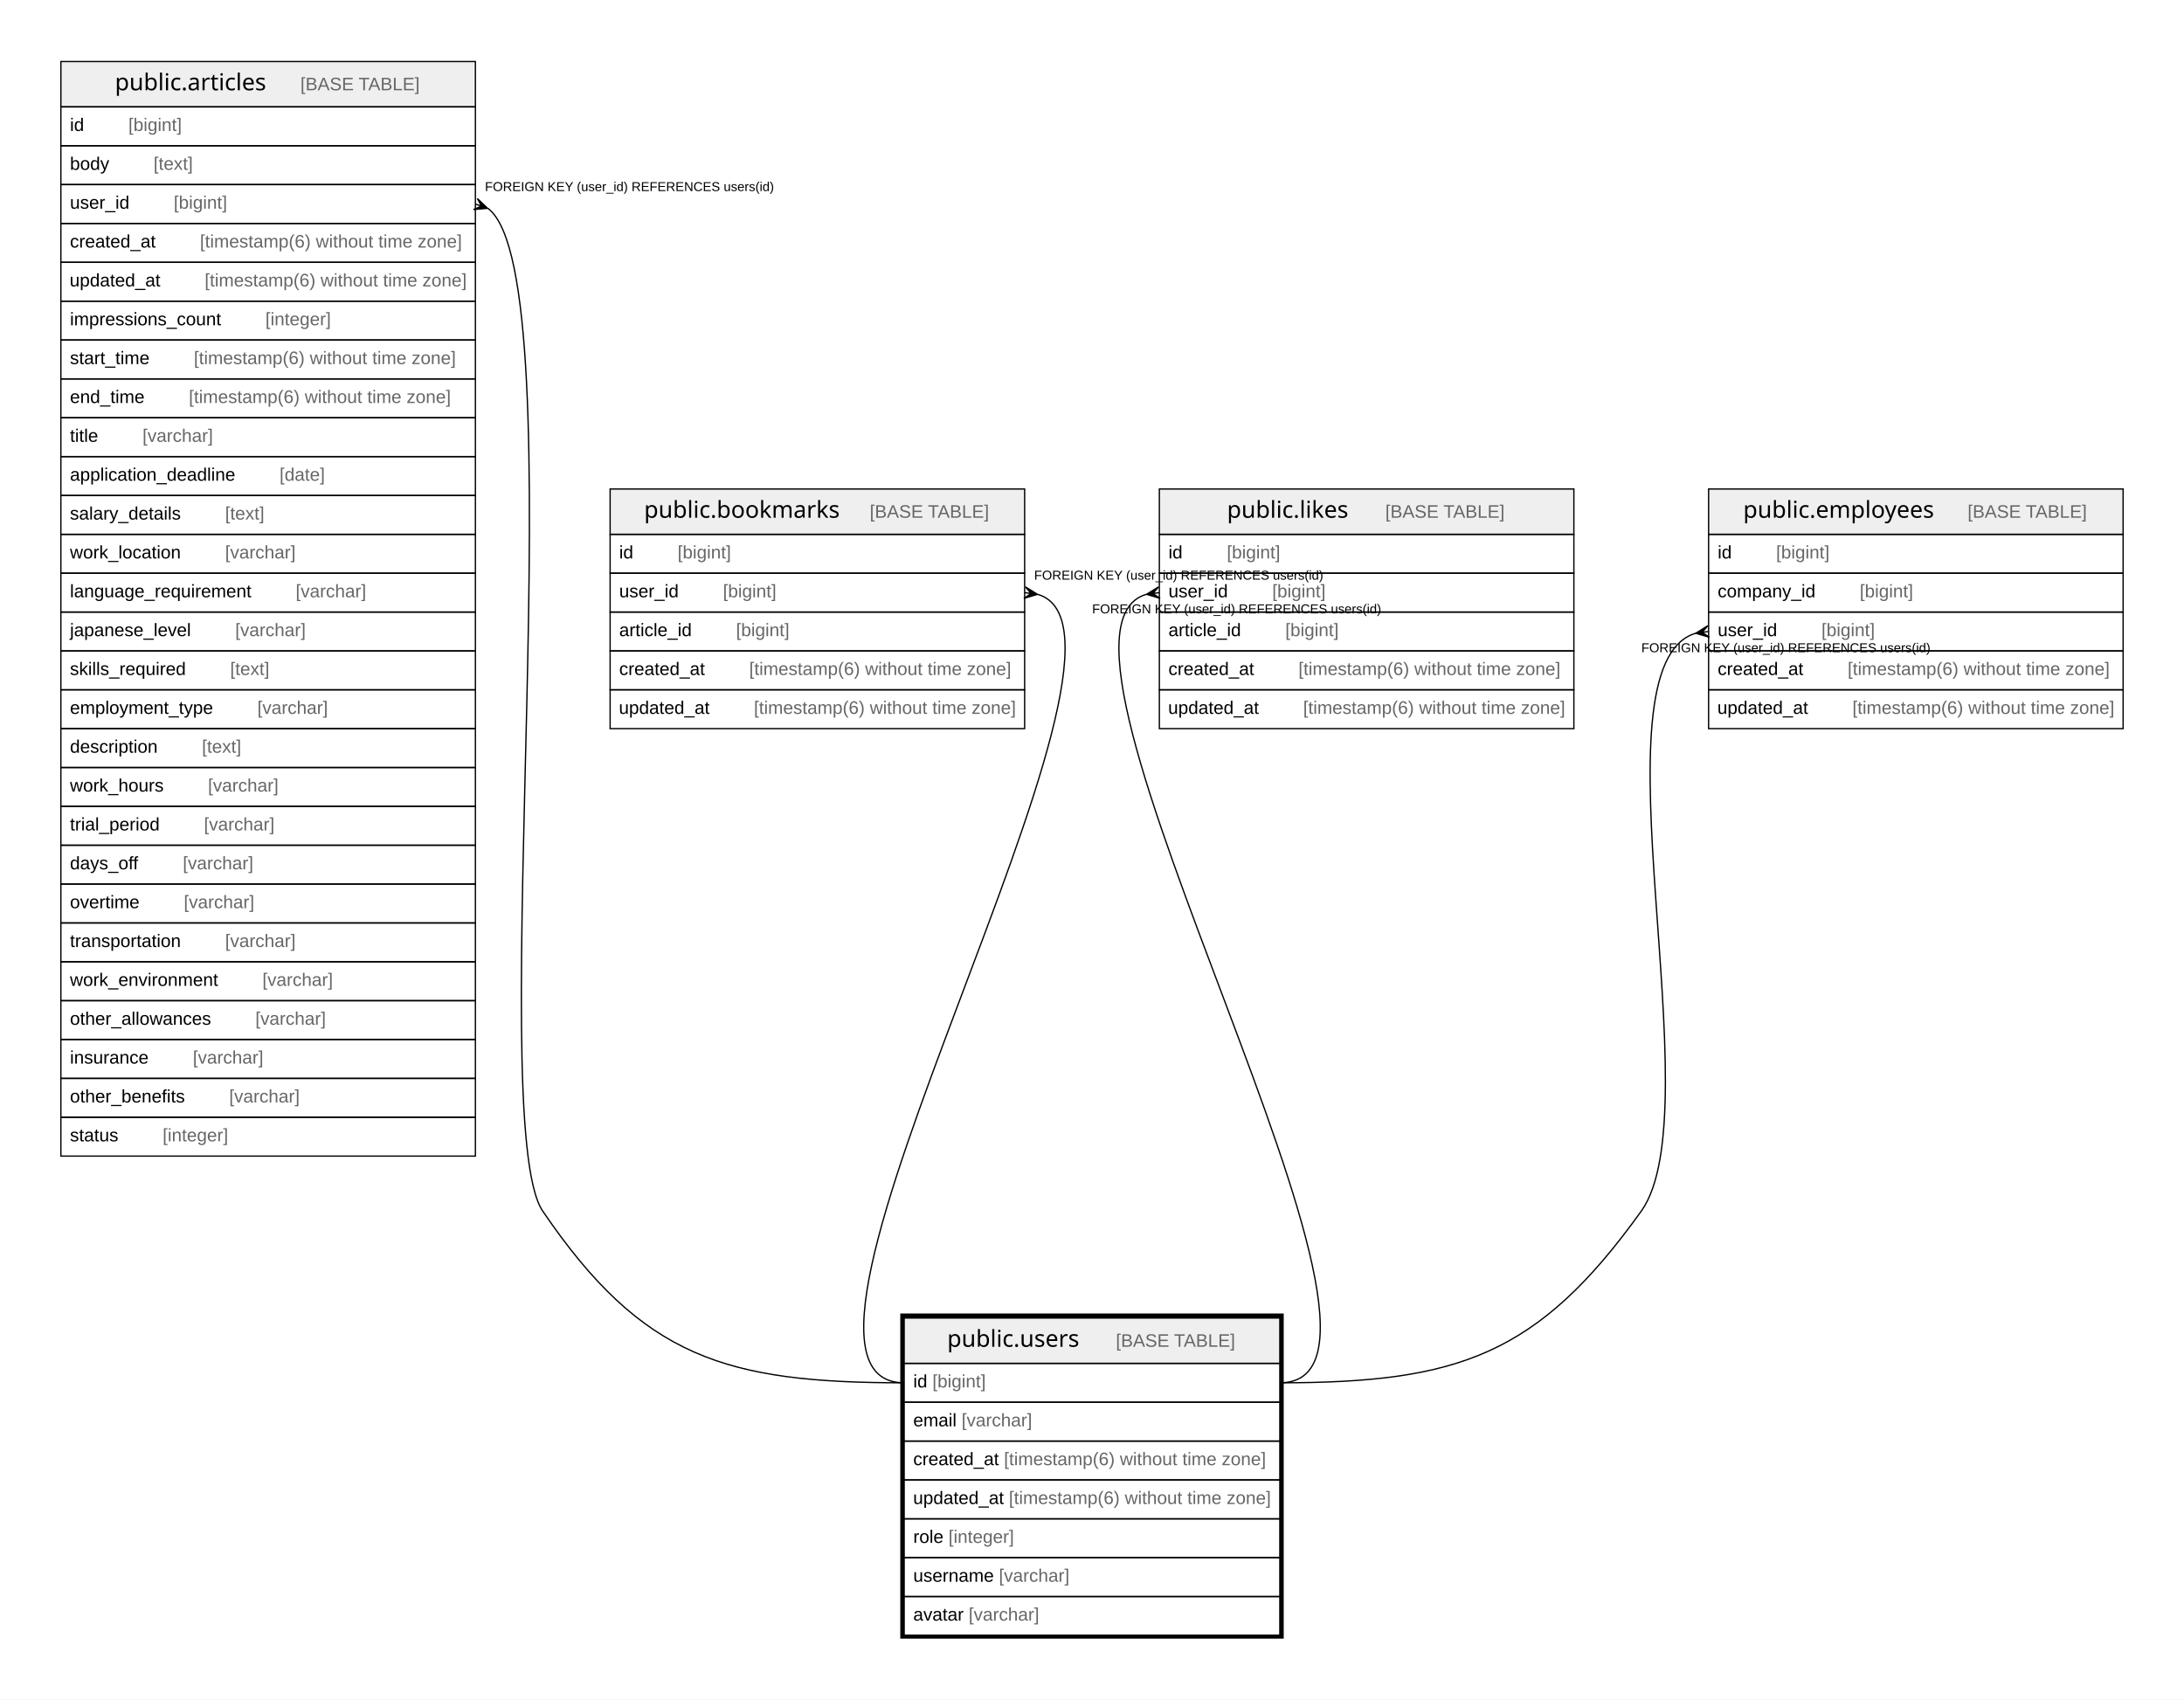
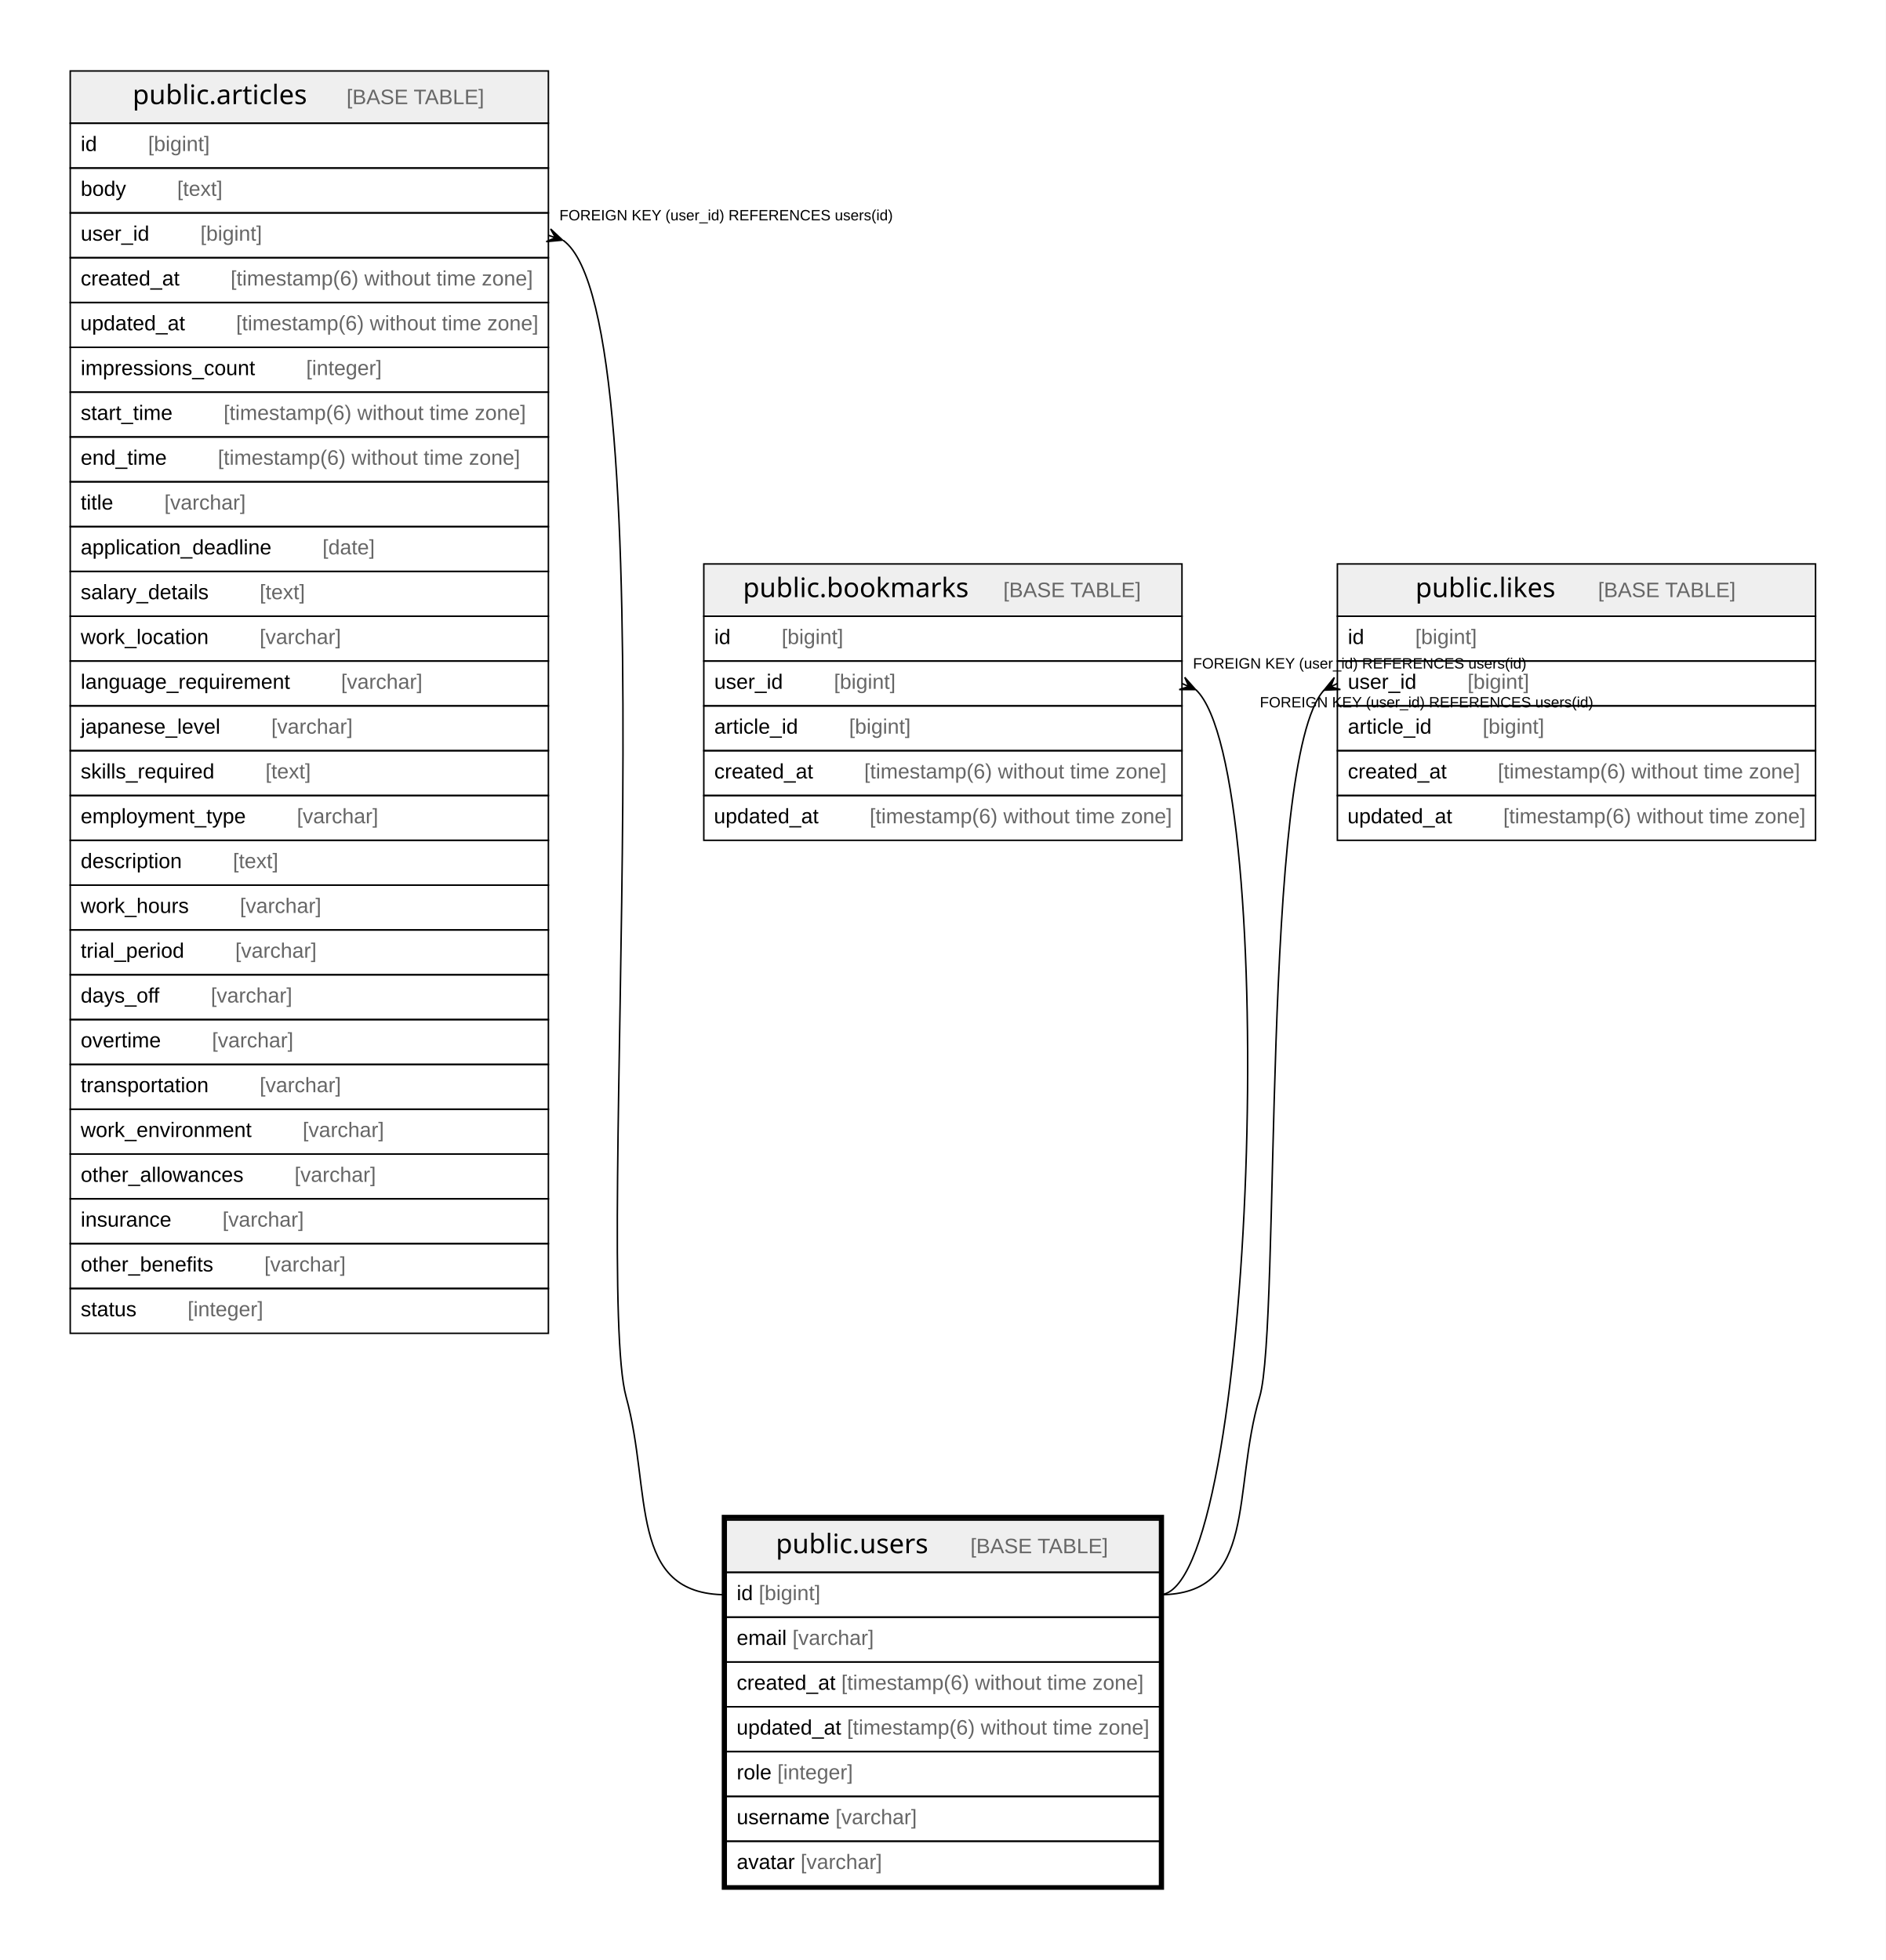
- <svg xmlns="http://www.w3.org/2000/svg" width="1686pt" height="1312pt" viewBox="0.00 0.00 1686.00 1312.00">
+ <svg xmlns="http://www.w3.org/2000/svg" width="1262pt" height="1312pt" viewBox="0.00 0.00 1262.00 1312.00">
  <g id="graph0" class="graph" transform="scale(1 1) rotate(0) translate(4 1308)">
-     <polygon fill="#ffffff" stroke="transparent" points="-4,4 -4,-1308 1682,-1308 1682,4 -4,4" />
+     <polygon fill="#ffffff" stroke="transparent" points="-4,4 -4,-1308 1258,-1308 1258,4 -4,4" />
    <g id="node1" class="node">
-       <polygon fill="#efefef" stroke="transparent" points="694,-255.5 694,-290.5 984,-290.5 984,-255.5 694,-255.5" />
-       <polygon fill="none" stroke="#000000" points="694,-255.5 694,-290.5 984,-290.5 984,-255.5 694,-255.5" />
-       <text text-anchor="start" x="727.209" y="-268.3" font-family="Arial Bold" font-size="18.00" fill="#000000">public.users</text>
-       <text text-anchor="start" x="823.223" y="-268.3" font-family="Arial" font-size="14.00" fill="#000000">    </text>
-       <text text-anchor="start" x="857.428" y="-268.3" font-family="Arial" font-size="14.00" fill="#666666">[BASE TABLE]</text>
-       <polygon fill="none" stroke="#000000" points="694,-225.5 694,-255.5 984,-255.5 984,-225.5 694,-225.5" />
-       <text text-anchor="start" x="701" y="-236.9" font-family="Arial" font-size="14.00" fill="#000000">id </text>
-       <text text-anchor="start" x="715.78" y="-236.9" font-family="Arial" font-size="14.00" fill="#666666">[bigint]</text>
-       <polygon fill="none" stroke="#000000" points="694,-195.5 694,-225.5 984,-225.5 984,-195.5 694,-195.5" />
-       <text text-anchor="start" x="701" y="-206.9" font-family="Arial" font-size="14.00" fill="#000000">email </text>
-       <text text-anchor="start" x="738.33" y="-206.9" font-family="Arial" font-size="14.00" fill="#666666">[varchar]</text>
-       <polygon fill="none" stroke="#000000" points="694,-165.5 694,-195.5 984,-195.5 984,-165.5 694,-165.5" />
-       <text text-anchor="start" x="701" y="-176.9" font-family="Arial" font-size="14.00" fill="#000000">created_at </text>
-       <text text-anchor="start" x="771.028" y="-176.9" font-family="Arial" font-size="14.00" fill="#666666">[timestamp(6) without time zone]</text>
-       <polygon fill="none" stroke="#000000" points="694,-135.5 694,-165.5 984,-165.5 984,-135.5 694,-135.5" />
-       <text text-anchor="start" x="700.912" y="-146.9" font-family="Arial" font-size="14.00" fill="#000000">updated_at </text>
-       <text text-anchor="start" x="774.844" y="-146.9" font-family="Arial" font-size="14.00" fill="#666666">[timestamp(6) without time zone]</text>
-       <polygon fill="none" stroke="#000000" points="694,-105.5 694,-135.5 984,-135.5 984,-105.5 694,-105.5" />
-       <text text-anchor="start" x="701" y="-116.9" font-family="Arial" font-size="14.00" fill="#000000">role </text>
-       <text text-anchor="start" x="728.223" y="-116.9" font-family="Arial" font-size="14.00" fill="#666666">[integer]</text>
-       <polygon fill="none" stroke="#000000" points="694,-75.5 694,-105.5 984,-105.5 984,-75.5 694,-75.5" />
-       <text text-anchor="start" x="701" y="-86.9" font-family="Arial" font-size="14.00" fill="#000000">username </text>
-       <text text-anchor="start" x="767.125" y="-86.9" font-family="Arial" font-size="14.00" fill="#666666">[varchar]</text>
-       <polygon fill="none" stroke="#000000" points="694,-45.5 694,-75.5 984,-75.5 984,-45.5 694,-45.5" />
-       <text text-anchor="start" x="701" y="-56.9" font-family="Arial" font-size="14.00" fill="#000000">avatar </text>
-       <text text-anchor="start" x="743.79" y="-56.9" font-family="Arial" font-size="14.00" fill="#666666">[varchar]</text>
-       <polygon fill="none" stroke="#000000" stroke-width="3" points="692.5,-44.5 692.5,-292.5 985.5,-292.5 985.5,-44.5 692.5,-44.5" />
+       <polygon fill="#efefef" stroke="transparent" points="482,-255.5 482,-290.5 772,-290.5 772,-255.5 482,-255.5" />
+       <polygon fill="none" stroke="#000000" points="482,-255.5 482,-290.5 772,-290.5 772,-255.5 482,-255.5" />
+       <text text-anchor="start" x="515.209" y="-268.3" font-family="Arial Bold" font-size="18.00" fill="#000000">public.users</text>
+       <text text-anchor="start" x="611.223" y="-268.3" font-family="Arial" font-size="14.00" fill="#000000">    </text>
+       <text text-anchor="start" x="645.428" y="-268.3" font-family="Arial" font-size="14.00" fill="#666666">[BASE TABLE]</text>
+       <polygon fill="none" stroke="#000000" points="482,-225.5 482,-255.5 772,-255.5 772,-225.5 482,-225.5" />
+       <text text-anchor="start" x="489" y="-236.9" font-family="Arial" font-size="14.00" fill="#000000">id </text>
+       <text text-anchor="start" x="503.78" y="-236.9" font-family="Arial" font-size="14.00" fill="#666666">[bigint]</text>
+       <polygon fill="none" stroke="#000000" points="482,-195.5 482,-225.5 772,-225.5 772,-195.5 482,-195.5" />
+       <text text-anchor="start" x="489" y="-206.9" font-family="Arial" font-size="14.00" fill="#000000">email </text>
+       <text text-anchor="start" x="526.33" y="-206.9" font-family="Arial" font-size="14.00" fill="#666666">[varchar]</text>
+       <polygon fill="none" stroke="#000000" points="482,-165.5 482,-195.5 772,-195.5 772,-165.5 482,-165.5" />
+       <text text-anchor="start" x="489" y="-176.9" font-family="Arial" font-size="14.00" fill="#000000">created_at </text>
+       <text text-anchor="start" x="559.028" y="-176.9" font-family="Arial" font-size="14.00" fill="#666666">[timestamp(6) without time zone]</text>
+       <polygon fill="none" stroke="#000000" points="482,-135.5 482,-165.5 772,-165.5 772,-135.5 482,-135.5" />
+       <text text-anchor="start" x="488.912" y="-146.9" font-family="Arial" font-size="14.00" fill="#000000">updated_at </text>
+       <text text-anchor="start" x="562.844" y="-146.9" font-family="Arial" font-size="14.00" fill="#666666">[timestamp(6) without time zone]</text>
+       <polygon fill="none" stroke="#000000" points="482,-105.5 482,-135.5 772,-135.5 772,-105.5 482,-105.5" />
+       <text text-anchor="start" x="489" y="-116.9" font-family="Arial" font-size="14.00" fill="#000000">role </text>
+       <text text-anchor="start" x="516.223" y="-116.9" font-family="Arial" font-size="14.00" fill="#666666">[integer]</text>
+       <polygon fill="none" stroke="#000000" points="482,-75.5 482,-105.5 772,-105.5 772,-75.5 482,-75.5" />
+       <text text-anchor="start" x="489" y="-86.9" font-family="Arial" font-size="14.00" fill="#000000">username </text>
+       <text text-anchor="start" x="555.125" y="-86.9" font-family="Arial" font-size="14.00" fill="#666666">[varchar]</text>
+       <polygon fill="none" stroke="#000000" points="482,-45.5 482,-75.5 772,-75.5 772,-45.5 482,-45.5" />
+       <text text-anchor="start" x="489" y="-56.9" font-family="Arial" font-size="14.00" fill="#000000">avatar </text>
+       <text text-anchor="start" x="531.79" y="-56.9" font-family="Arial" font-size="14.00" fill="#666666">[varchar]</text>
+       <polygon fill="none" stroke="#000000" stroke-width="3" points="480.5,-44.5 480.5,-292.5 773.5,-292.5 773.5,-44.5 480.5,-44.5" />
    </g>
    <g id="node2" class="node">
      <polygon fill="#efefef" stroke="transparent" points="43,-1225.5 43,-1260.5 363,-1260.5 363,-1225.5 43,-1225.5" />
      <polygon fill="none" stroke="#000000" points="43,-1225.5 43,-1260.5 363,-1260.5 363,-1225.5 43,-1225.5" />
      <text text-anchor="start" x="84.714" y="-1238.3" font-family="Arial Bold" font-size="18.00" fill="#000000">public.articles</text>
      <text text-anchor="start" x="193.718" y="-1238.3" font-family="Arial" font-size="14.00" fill="#000000">    </text>
      <text text-anchor="start" x="227.923" y="-1238.3" font-family="Arial" font-size="14.00" fill="#666666">[BASE TABLE]</text>
      <polygon fill="none" stroke="#000000" points="43,-1195.5 43,-1225.5 363,-1225.5 363,-1195.5 43,-1195.5" />
      <text text-anchor="start" x="50" y="-1206.9" font-family="Arial" font-size="14.00" fill="#000000">id    </text>
      <text text-anchor="start" x="95.094" y="-1206.9" font-family="Arial" font-size="14.00" fill="#666666">[bigint]</text>
      <polygon fill="none" stroke="#000000" points="43,-1165.5 43,-1195.5 363,-1195.5 363,-1165.5 43,-1165.5" />
      <text text-anchor="start" x="50" y="-1176.9" font-family="Arial" font-size="14.00" fill="#000000">body    </text>
      <text text-anchor="start" x="114.553" y="-1176.9" font-family="Arial" font-size="14.00" fill="#666666">[text]</text>
      <polygon fill="none" stroke="#000000" points="43,-1135.5 43,-1165.5 363,-1165.5 363,-1135.5 43,-1135.5" />
      <text text-anchor="start" x="50" y="-1146.9" font-family="Arial" font-size="14.00" fill="#000000">user_id    </text>
      <text text-anchor="start" x="130.102" y="-1146.9" font-family="Arial" font-size="14.00" fill="#666666">[bigint]</text>
      <polygon fill="none" stroke="#000000" points="43,-1105.5 43,-1135.5 363,-1135.5 363,-1105.5 43,-1105.5" />
      <text text-anchor="start" x="50" y="-1116.9" font-family="Arial" font-size="14.00" fill="#000000">created_at    </text>
      <text text-anchor="start" x="150.342" y="-1116.9" font-family="Arial" font-size="14.00" fill="#666666">[timestamp(6) without time zone]</text>
      <polygon fill="none" stroke="#000000" points="43,-1075.5 43,-1105.5 363,-1105.5 363,-1075.5 43,-1075.5" />
      <text text-anchor="start" x="49.755" y="-1086.9" font-family="Arial" font-size="14.00" fill="#000000">updated_at    </text>
      <text text-anchor="start" x="154.001" y="-1086.9" font-family="Arial" font-size="14.00" fill="#666666">[timestamp(6) without time zone]</text>
      <polygon fill="none" stroke="#000000" points="43,-1045.5 43,-1075.5 363,-1075.5 363,-1045.5 43,-1045.5" />
      <text text-anchor="start" x="50" y="-1056.9" font-family="Arial" font-size="14.00" fill="#000000">impressions_count    </text>
      <text text-anchor="start" x="200.891" y="-1056.9" font-family="Arial" font-size="14.00" fill="#666666">[integer]</text>
      <polygon fill="none" stroke="#000000" points="43,-1015.5 43,-1045.5 363,-1045.5 363,-1015.5 43,-1015.5" />
      <text text-anchor="start" x="50" y="-1026.9" font-family="Arial" font-size="14.00" fill="#000000">start_time    </text>
      <text text-anchor="start" x="145.652" y="-1026.9" font-family="Arial" font-size="14.00" fill="#666666">[timestamp(6) without time zone]</text>
      <polygon fill="none" stroke="#000000" points="43,-985.5 43,-1015.5 363,-1015.5 363,-985.5 43,-985.5" />
      <text text-anchor="start" x="50" y="-996.9" font-family="Arial" font-size="14.00" fill="#000000">end_time    </text>
      <text text-anchor="start" x="141.776" y="-996.9" font-family="Arial" font-size="14.00" fill="#666666">[timestamp(6) without time zone]</text>
      <polygon fill="none" stroke="#000000" points="43,-955.5 43,-985.5 363,-985.5 363,-955.5 43,-955.5" />
      <text text-anchor="start" x="50" y="-966.9" font-family="Arial" font-size="14.00" fill="#000000">title    </text>
      <text text-anchor="start" x="105.982" y="-966.9" font-family="Arial" font-size="14.00" fill="#666666">[varchar]</text>
      <polygon fill="none" stroke="#000000" points="43,-925.5 43,-955.5 363,-955.5 363,-925.5 43,-925.5" />
      <text text-anchor="start" x="50" y="-936.9" font-family="Arial" font-size="14.00" fill="#000000">application_deadline    </text>
      <text text-anchor="start" x="211.802" y="-936.9" font-family="Arial" font-size="14.00" fill="#666666">[date]</text>
      <polygon fill="none" stroke="#000000" points="43,-895.5 43,-925.5 363,-925.5 363,-895.5 43,-895.5" />
      <text text-anchor="start" x="50" y="-906.9" font-family="Arial" font-size="14.00" fill="#000000">salary_details    </text>
      <text text-anchor="start" x="169.771" y="-906.9" font-family="Arial" font-size="14.00" fill="#666666">[text]</text>
      <polygon fill="none" stroke="#000000" points="43,-865.5 43,-895.5 363,-895.5 363,-865.5 43,-865.5" />
      <text text-anchor="start" x="50" y="-876.9" font-family="Arial" font-size="14.00" fill="#000000">work_location    </text>
      <text text-anchor="start" x="169.771" y="-876.9" font-family="Arial" font-size="14.00" fill="#666666">[varchar]</text>
      <polygon fill="none" stroke="#000000" points="43,-835.5 43,-865.5 363,-865.5 363,-835.5 43,-835.5" />
      <text text-anchor="start" x="50" y="-846.9" font-family="Arial" font-size="14.00" fill="#000000">language_requirement    </text>
      <text text-anchor="start" x="224.247" y="-846.9" font-family="Arial" font-size="14.00" fill="#666666">[varchar]</text>
      <polygon fill="none" stroke="#000000" points="43,-805.5 43,-835.5 363,-835.5 363,-805.5 43,-805.5" />
      <text text-anchor="start" x="50" y="-816.9" font-family="Arial" font-size="14.00" fill="#000000">japanese_level    </text>
      <text text-anchor="start" x="177.568" y="-816.9" font-family="Arial" font-size="14.00" fill="#666666">[varchar]</text>
      <polygon fill="none" stroke="#000000" points="43,-775.5 43,-805.5 363,-805.5 363,-775.5 43,-775.5" />
      <text text-anchor="start" x="50" y="-786.9" font-family="Arial" font-size="14.00" fill="#000000">skills_required    </text>
      <text text-anchor="start" x="173.648" y="-786.9" font-family="Arial" font-size="14.00" fill="#666666">[text]</text>
      <polygon fill="none" stroke="#000000" points="43,-745.5 43,-775.5 363,-775.5 363,-745.5 43,-745.5" />
      <text text-anchor="start" x="50" y="-756.9" font-family="Arial" font-size="14.00" fill="#000000">employment_type    </text>
      <text text-anchor="start" x="194.675" y="-756.9" font-family="Arial" font-size="14.00" fill="#666666">[varchar]</text>
      <polygon fill="none" stroke="#000000" points="43,-715.5 43,-745.5 363,-745.5 363,-715.5 43,-715.5" />
      <text text-anchor="start" x="50" y="-726.9" font-family="Arial" font-size="14.00" fill="#000000">description    </text>
      <text text-anchor="start" x="151.882" y="-726.9" font-family="Arial" font-size="14.00" fill="#666666">[text]</text>
      <polygon fill="none" stroke="#000000" points="43,-685.5 43,-715.5 363,-715.5 363,-685.5 43,-685.5" />
      <text text-anchor="start" x="50" y="-696.9" font-family="Arial" font-size="14.00" fill="#000000">work_hours    </text>
      <text text-anchor="start" x="156.546" y="-696.9" font-family="Arial" font-size="14.00" fill="#666666">[varchar]</text>
      <polygon fill="none" stroke="#000000" points="43,-655.5 43,-685.5 363,-685.5 363,-655.5 43,-655.5" />
      <text text-anchor="start" x="50" y="-666.9" font-family="Arial" font-size="14.00" fill="#000000">trial_period    </text>
      <text text-anchor="start" x="153.432" y="-666.9" font-family="Arial" font-size="14.00" fill="#666666">[varchar]</text>
      <polygon fill="none" stroke="#000000" points="43,-625.5 43,-655.5 363,-655.5 363,-625.5 43,-625.5" />
      <text text-anchor="start" x="50" y="-636.9" font-family="Arial" font-size="14.00" fill="#000000">days_off    </text>
      <text text-anchor="start" x="137.116" y="-636.9" font-family="Arial" font-size="14.00" fill="#666666">[varchar]</text>
      <polygon fill="none" stroke="#000000" points="43,-595.5 43,-625.5 363,-625.5 363,-595.5 43,-595.5" />
      <text text-anchor="start" x="50" y="-606.9" font-family="Arial" font-size="14.00" fill="#000000">overtime    </text>
      <text text-anchor="start" x="137.871" y="-606.9" font-family="Arial" font-size="14.00" fill="#666666">[varchar]</text>
      <polygon fill="none" stroke="#000000" points="43,-565.5 43,-595.5 363,-595.5 363,-565.5 43,-565.5" />
      <text text-anchor="start" x="50" y="-576.9" font-family="Arial" font-size="14.00" fill="#000000">transportation    </text>
      <text text-anchor="start" x="169.783" y="-576.9" font-family="Arial" font-size="14.00" fill="#666666">[varchar]</text>
      <polygon fill="none" stroke="#000000" points="43,-535.5 43,-565.5 363,-565.5 363,-535.5 43,-535.5" />
      <text text-anchor="start" x="50" y="-546.9" font-family="Arial" font-size="14.00" fill="#000000">work_environment    </text>
      <text text-anchor="start" x="198.551" y="-546.9" font-family="Arial" font-size="14.00" fill="#666666">[varchar]</text>
      <polygon fill="none" stroke="#000000" points="43,-505.5 43,-535.5 363,-535.5 363,-505.5 43,-505.5" />
      <text text-anchor="start" x="50" y="-516.9" font-family="Arial" font-size="14.00" fill="#000000">other_allowances    </text>
      <text text-anchor="start" x="193.119" y="-516.9" font-family="Arial" font-size="14.00" fill="#666666">[varchar]</text>
      <polygon fill="none" stroke="#000000" points="43,-475.5 43,-505.5 363,-505.5 363,-475.5 43,-475.5" />
      <text text-anchor="start" x="50" y="-486.9" font-family="Arial" font-size="14.00" fill="#000000">insurance    </text>
      <text text-anchor="start" x="144.885" y="-486.9" font-family="Arial" font-size="14.00" fill="#666666">[varchar]</text>
      <polygon fill="none" stroke="#000000" points="43,-445.5 43,-475.5 363,-475.5 363,-445.5 43,-445.5" />
      <text text-anchor="start" x="50" y="-456.9" font-family="Arial" font-size="14.00" fill="#000000">other_benefits    </text>
      <text text-anchor="start" x="172.905" y="-456.9" font-family="Arial" font-size="14.00" fill="#666666">[varchar]</text>
      <polygon fill="none" stroke="#000000" points="43,-415.5 43,-445.5 363,-445.5 363,-415.5 43,-415.5" />
      <text text-anchor="start" x="50" y="-426.9" font-family="Arial" font-size="14.00" fill="#000000">status    </text>
      <text text-anchor="start" x="121.551" y="-426.9" font-family="Arial" font-size="14.00" fill="#666666">[integer]</text>
    </g>
    <g id="edge1" class="edge">
-       <path fill="none" stroke="#000000" d="M372.817,-1147.03C442.974,-1093.661 368.316,-441.664 415,-373 492.182,-259.479 556.727,-240.5 694,-240.5" />
-       <polygon fill="#000000" stroke="#000000" points="372.428,-1147.167 361.5,-1146.257 367.714,-1148.834 363,-1150.5 363,-1150.5 363,-1150.5 367.714,-1148.834 364.5,-1154.743 372.428,-1147.167 372.428,-1147.167" />
+       <path fill="none" stroke="#000000" d="M372.942,-1147.088C445.003,-1094.598 393.055,-453.078 415,-373 432.441,-309.357 416.01,-240.5 482,-240.5" />
+       <polygon fill="#000000" stroke="#000000" points="372.458,-1147.254 361.539,-1146.244 367.729,-1148.877 363,-1150.5 363,-1150.5 363,-1150.5 367.729,-1148.877 364.461,-1154.756 372.458,-1147.254 372.458,-1147.254" />
      <text text-anchor="start" x="370.334" y="-1160.5" font-family="Arial" font-size="10.00" fill="#000000">FOREIGN KEY (user_id) REFERENCES users(id)</text>
    </g>
    <g id="node3" class="node">
      <polygon fill="#efefef" stroke="transparent" points="467,-895.5 467,-930.5 787,-930.5 787,-895.5 467,-895.5" />
      <polygon fill="none" stroke="#000000" points="467,-895.5 467,-930.5 787,-930.5 787,-895.5 467,-895.5" />
      <text text-anchor="start" x="493.207" y="-908.3" font-family="Arial Bold" font-size="18.00" fill="#000000">public.bookmarks</text>
      <text text-anchor="start" x="633.225" y="-908.3" font-family="Arial" font-size="14.00" fill="#000000">    </text>
      <text text-anchor="start" x="667.43" y="-908.3" font-family="Arial" font-size="14.00" fill="#666666">[BASE TABLE]</text>
      <polygon fill="none" stroke="#000000" points="467,-865.5 467,-895.5 787,-895.5 787,-865.5 467,-865.5" />
      <text text-anchor="start" x="474" y="-876.9" font-family="Arial" font-size="14.00" fill="#000000">id    </text>
      <text text-anchor="start" x="519.094" y="-876.9" font-family="Arial" font-size="14.00" fill="#666666">[bigint]</text>
      <polygon fill="none" stroke="#000000" points="467,-835.5 467,-865.5 787,-865.5 787,-835.5 467,-835.5" />
      <text text-anchor="start" x="474" y="-846.9" font-family="Arial" font-size="14.00" fill="#000000">user_id    </text>
      <text text-anchor="start" x="554.102" y="-846.9" font-family="Arial" font-size="14.00" fill="#666666">[bigint]</text>
      <polygon fill="none" stroke="#000000" points="467,-805.5 467,-835.5 787,-835.5 787,-805.5 467,-805.5" />
      <text text-anchor="start" x="474" y="-816.9" font-family="Arial" font-size="14.00" fill="#000000">article_id    </text>
      <text text-anchor="start" x="564.206" y="-816.9" font-family="Arial" font-size="14.00" fill="#666666">[bigint]</text>
      <polygon fill="none" stroke="#000000" points="467,-775.5 467,-805.5 787,-805.5 787,-775.5 467,-775.5" />
      <text text-anchor="start" x="474" y="-786.9" font-family="Arial" font-size="14.00" fill="#000000">created_at    </text>
      <text text-anchor="start" x="574.342" y="-786.9" font-family="Arial" font-size="14.00" fill="#666666">[timestamp(6) without time zone]</text>
      <polygon fill="none" stroke="#000000" points="467,-745.5 467,-775.5 787,-775.5 787,-745.5 467,-745.5" />
      <text text-anchor="start" x="473.755" y="-756.9" font-family="Arial" font-size="14.00" fill="#000000">updated_at    </text>
      <text text-anchor="start" x="578.001" y="-756.9" font-family="Arial" font-size="14.00" fill="#666666">[timestamp(6) without time zone]</text>
    </g>
    <g id="edge2" class="edge">
-       <path fill="none" stroke="#000000" d="M797.138,-849.157C904.415,-817.597 560.628,-240.5 694,-240.5" />
-       <polygon fill="#000000" stroke="#000000" points="796.913,-849.186 786.409,-846.039 791.957,-849.843 787,-850.5 787,-850.5 787,-850.5 791.957,-849.843 787.591,-854.961 796.913,-849.186 796.913,-849.186" />
+       <path fill="none" stroke="#000000" d="M796.343,-846.279C853.207,-792.384 836.488,-240.5 772,-240.5" />
+       <polygon fill="#000000" stroke="#000000" points="796.113,-846.383 785.147,-846.399 791.557,-848.441 787,-850.5 787,-850.5 787,-850.5 791.557,-848.441 788.853,-854.601 796.113,-846.383 796.113,-846.383" />
      <text text-anchor="start" x="794.335" y="-860.5" font-family="Arial" font-size="10.00" fill="#000000">FOREIGN KEY (user_id) REFERENCES users(id)</text>
    </g>
    <g id="node4" class="node">
      <polygon fill="#efefef" stroke="transparent" points="891,-895.5 891,-930.5 1211,-930.5 1211,-895.5 891,-895.5" />
      <polygon fill="none" stroke="#000000" points="891,-895.5 891,-930.5 1211,-930.5 1211,-895.5 891,-895.5" />
      <text text-anchor="start" x="943.214" y="-908.3" font-family="Arial Bold" font-size="18.00" fill="#000000">public.likes</text>
      <text text-anchor="start" x="1031.218" y="-908.3" font-family="Arial" font-size="14.00" fill="#000000">    </text>
      <text text-anchor="start" x="1065.423" y="-908.3" font-family="Arial" font-size="14.00" fill="#666666">[BASE TABLE]</text>
      <polygon fill="none" stroke="#000000" points="891,-865.5 891,-895.5 1211,-895.5 1211,-865.5 891,-865.5" />
      <text text-anchor="start" x="898" y="-876.9" font-family="Arial" font-size="14.00" fill="#000000">id    </text>
      <text text-anchor="start" x="943.094" y="-876.9" font-family="Arial" font-size="14.00" fill="#666666">[bigint]</text>
      <polygon fill="none" stroke="#000000" points="891,-835.5 891,-865.5 1211,-865.5 1211,-835.5 891,-835.5" />
      <text text-anchor="start" x="898" y="-846.9" font-family="Arial" font-size="14.00" fill="#000000">user_id    </text>
      <text text-anchor="start" x="978.102" y="-846.9" font-family="Arial" font-size="14.00" fill="#666666">[bigint]</text>
      <polygon fill="none" stroke="#000000" points="891,-805.5 891,-835.5 1211,-835.5 1211,-805.5 891,-805.5" />
      <text text-anchor="start" x="898" y="-816.9" font-family="Arial" font-size="14.00" fill="#000000">article_id    </text>
      <text text-anchor="start" x="988.206" y="-816.9" font-family="Arial" font-size="14.00" fill="#666666">[bigint]</text>
      <polygon fill="none" stroke="#000000" points="891,-775.5 891,-805.5 1211,-805.5 1211,-775.5 891,-775.5" />
      <text text-anchor="start" x="898" y="-786.9" font-family="Arial" font-size="14.00" fill="#000000">created_at    </text>
      <text text-anchor="start" x="998.342" y="-786.9" font-family="Arial" font-size="14.00" fill="#666666">[timestamp(6) without time zone]</text>
      <polygon fill="none" stroke="#000000" points="891,-745.5 891,-775.5 1211,-775.5 1211,-745.5 891,-745.5" />
      <text text-anchor="start" x="897.755" y="-756.9" font-family="Arial" font-size="14.00" fill="#000000">updated_at    </text>
      <text text-anchor="start" x="1002.001" y="-756.9" font-family="Arial" font-size="14.00" fill="#666666">[timestamp(6) without time zone]</text>
    </g>
    <g id="edge3" class="edge">
-       <path fill="none" stroke="#000000" d="M880.862,-849.157C773.585,-817.597 1117.372,-240.5 984,-240.5" />
-       <polygon fill="#000000" stroke="#000000" points="881.087,-849.186 890.409,-854.961 886.043,-849.843 891,-850.5 891,-850.5 891,-850.5 886.043,-849.843 891.591,-846.039 881.087,-849.186 881.087,-849.186" />
+       <path fill="none" stroke="#000000" d="M882.052,-845.989C839.518,-800.249 853.256,-421.068 839,-373 820.236,-309.734 837.99,-240.5 772,-240.5" />
+       <polygon fill="#000000" stroke="#000000" points="882.071,-845.998 888.974,-854.518 886.535,-848.249 891,-850.5 891,-850.5 891,-850.5 886.535,-848.249 893.026,-846.482 882.071,-845.998 882.071,-845.998" />
      <text text-anchor="start" x="839.085" y="-834.5" font-family="Arial" font-size="10.00" fill="#000000">FOREIGN KEY (user_id) REFERENCES users(id)</text>
-     </g>
-     <g id="node5" class="node">
-       <polygon fill="#efefef" stroke="transparent" points="1315,-895.5 1315,-930.5 1635,-930.5 1635,-895.5 1315,-895.5" />
-       <polygon fill="none" stroke="#000000" points="1315,-895.5 1315,-930.5 1635,-930.5 1635,-895.5 1315,-895.5" />
-       <text text-anchor="start" x="1341.703" y="-908.3" font-family="Arial Bold" font-size="18.00" fill="#000000">public.employees</text>
-       <text text-anchor="start" x="1480.729" y="-908.3" font-family="Arial" font-size="14.00" fill="#000000">    </text>
-       <text text-anchor="start" x="1514.934" y="-908.3" font-family="Arial" font-size="14.00" fill="#666666">[BASE TABLE]</text>
-       <polygon fill="none" stroke="#000000" points="1315,-865.5 1315,-895.5 1635,-895.5 1635,-865.5 1315,-865.5" />
-       <text text-anchor="start" x="1322" y="-876.9" font-family="Arial" font-size="14.00" fill="#000000">id    </text>
-       <text text-anchor="start" x="1367.094" y="-876.9" font-family="Arial" font-size="14.00" fill="#666666">[bigint]</text>
-       <polygon fill="none" stroke="#000000" points="1315,-835.5 1315,-865.5 1635,-865.5 1635,-835.5 1315,-835.5" />
-       <text text-anchor="start" x="1322" y="-846.9" font-family="Arial" font-size="14.00" fill="#000000">company_id    </text>
-       <text text-anchor="start" x="1431.668" y="-846.9" font-family="Arial" font-size="14.00" fill="#666666">[bigint]</text>
-       <polygon fill="none" stroke="#000000" points="1315,-805.5 1315,-835.5 1635,-835.5 1635,-805.5 1315,-805.5" />
-       <text text-anchor="start" x="1322" y="-816.9" font-family="Arial" font-size="14.00" fill="#000000">user_id    </text>
-       <text text-anchor="start" x="1402.102" y="-816.9" font-family="Arial" font-size="14.00" fill="#666666">[bigint]</text>
-       <polygon fill="none" stroke="#000000" points="1315,-775.5 1315,-805.5 1635,-805.5 1635,-775.5 1315,-775.5" />
-       <text text-anchor="start" x="1322" y="-786.9" font-family="Arial" font-size="14.00" fill="#000000">created_at    </text>
-       <text text-anchor="start" x="1422.342" y="-786.9" font-family="Arial" font-size="14.00" fill="#666666">[timestamp(6) without time zone]</text>
-       <polygon fill="none" stroke="#000000" points="1315,-745.5 1315,-775.5 1635,-775.5 1635,-745.5 1315,-745.5" />
-       <text text-anchor="start" x="1321.755" y="-756.9" font-family="Arial" font-size="14.00" fill="#000000">updated_at    </text>
-       <text text-anchor="start" x="1426.001" y="-756.9" font-family="Arial" font-size="14.00" fill="#666666">[timestamp(6) without time zone]</text>
-     </g>
-     <g id="edge4" class="edge">
-       <path fill="none" stroke="#000000" d="M1304.939,-819.097C1222.361,-794.415 1319.189,-451.449 1263,-373 1183.066,-261.4 1121.273,-240.5 984,-240.5" />
-       <polygon fill="#000000" stroke="#000000" points="1305.096,-819.119 1314.378,-824.957 1310.048,-819.809 1315,-820.5 1315,-820.5 1315,-820.5 1310.048,-819.809 1315.622,-816.043 1305.096,-819.119 1305.096,-819.119" />
-       <text text-anchor="start" x="1263.084" y="-804.5" font-family="Arial" font-size="10.00" fill="#000000">FOREIGN KEY (user_id) REFERENCES users(id)</text>
    </g>
  </g>
</svg>
